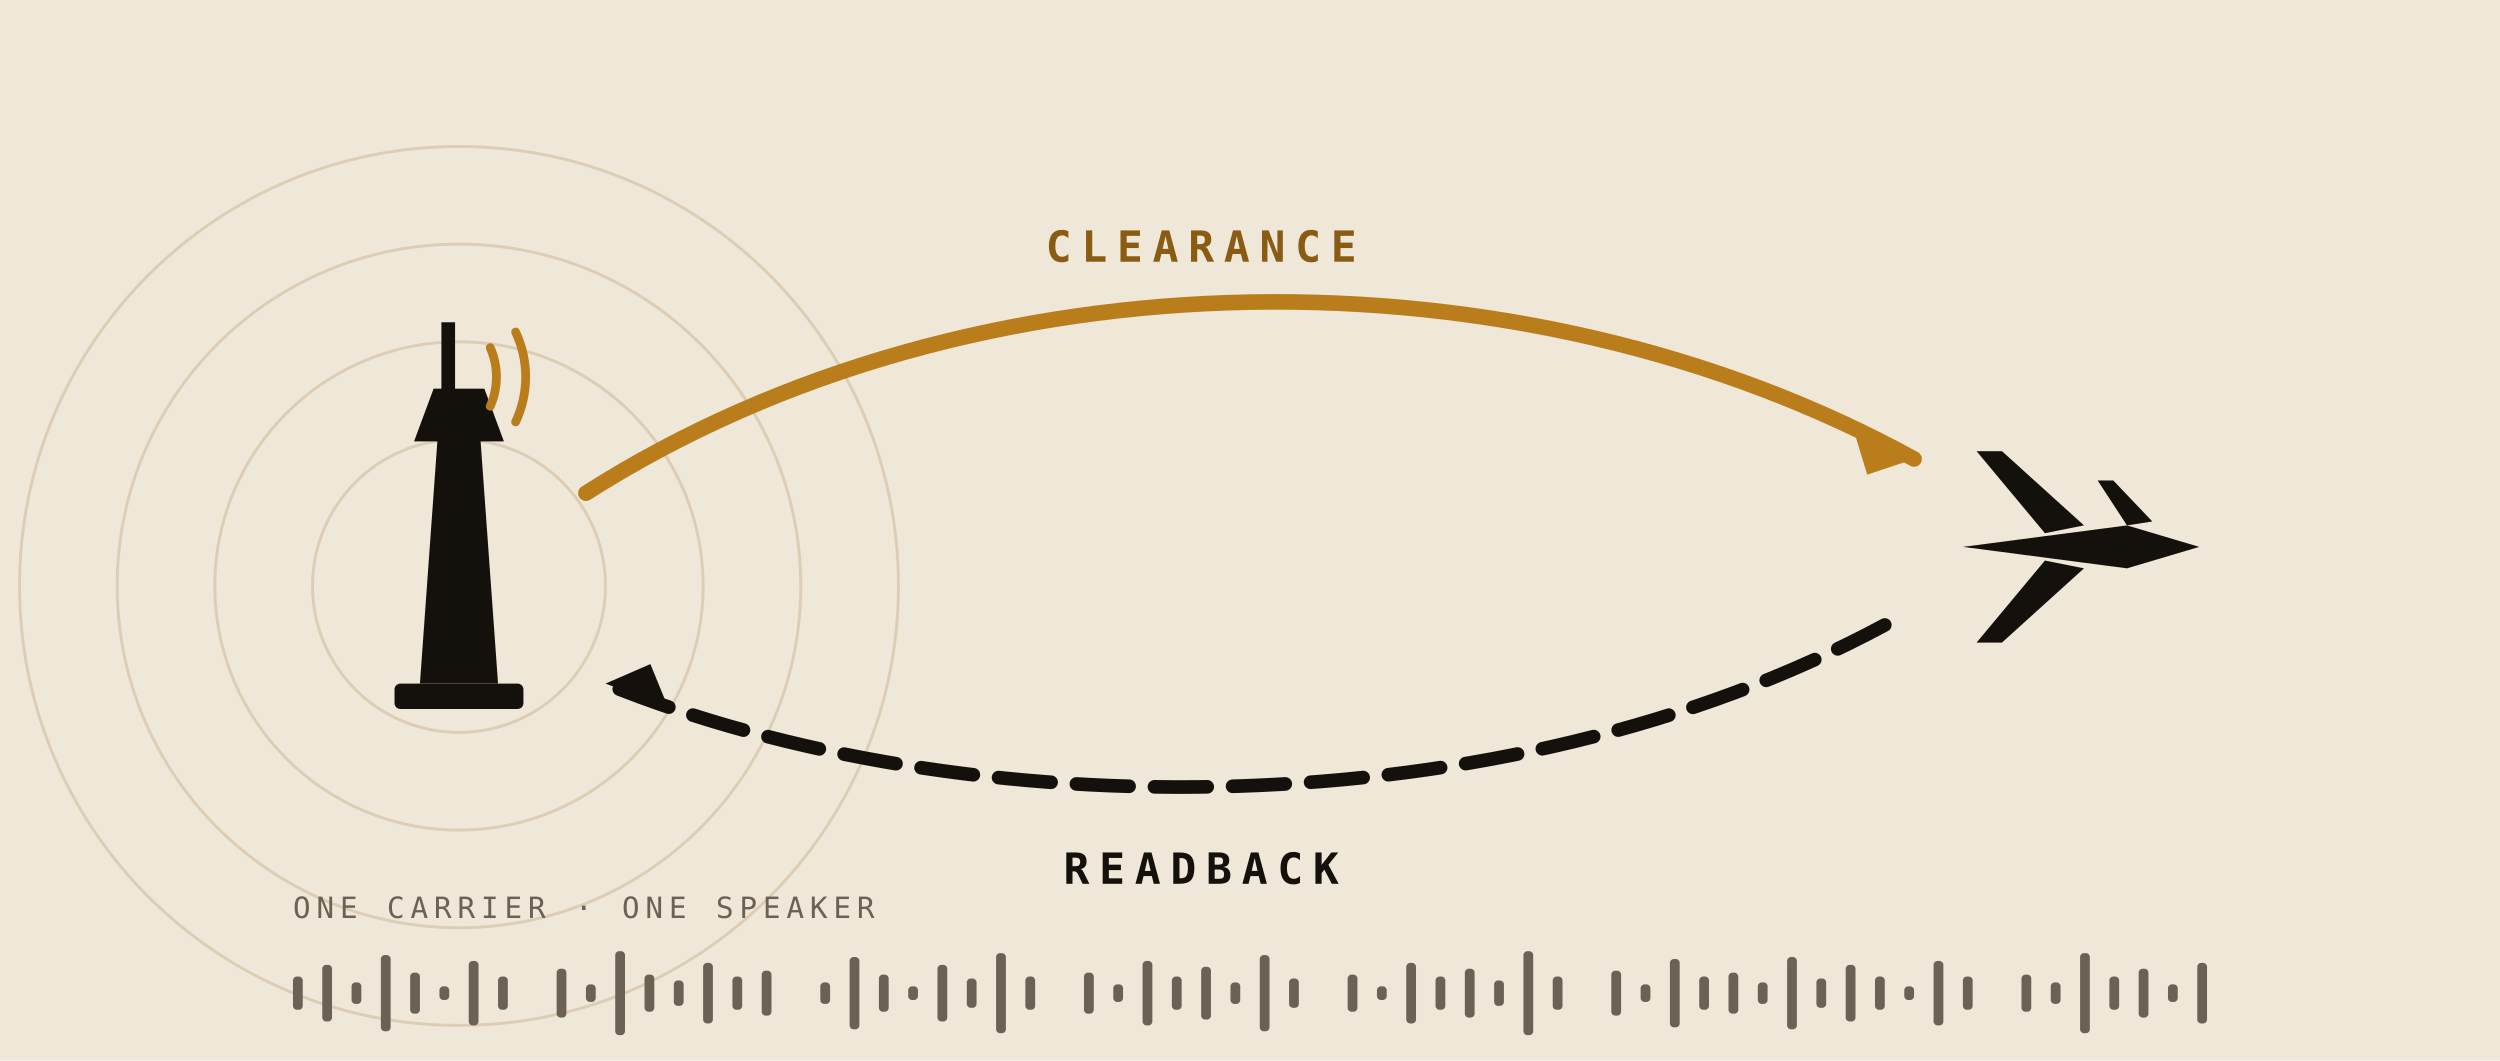
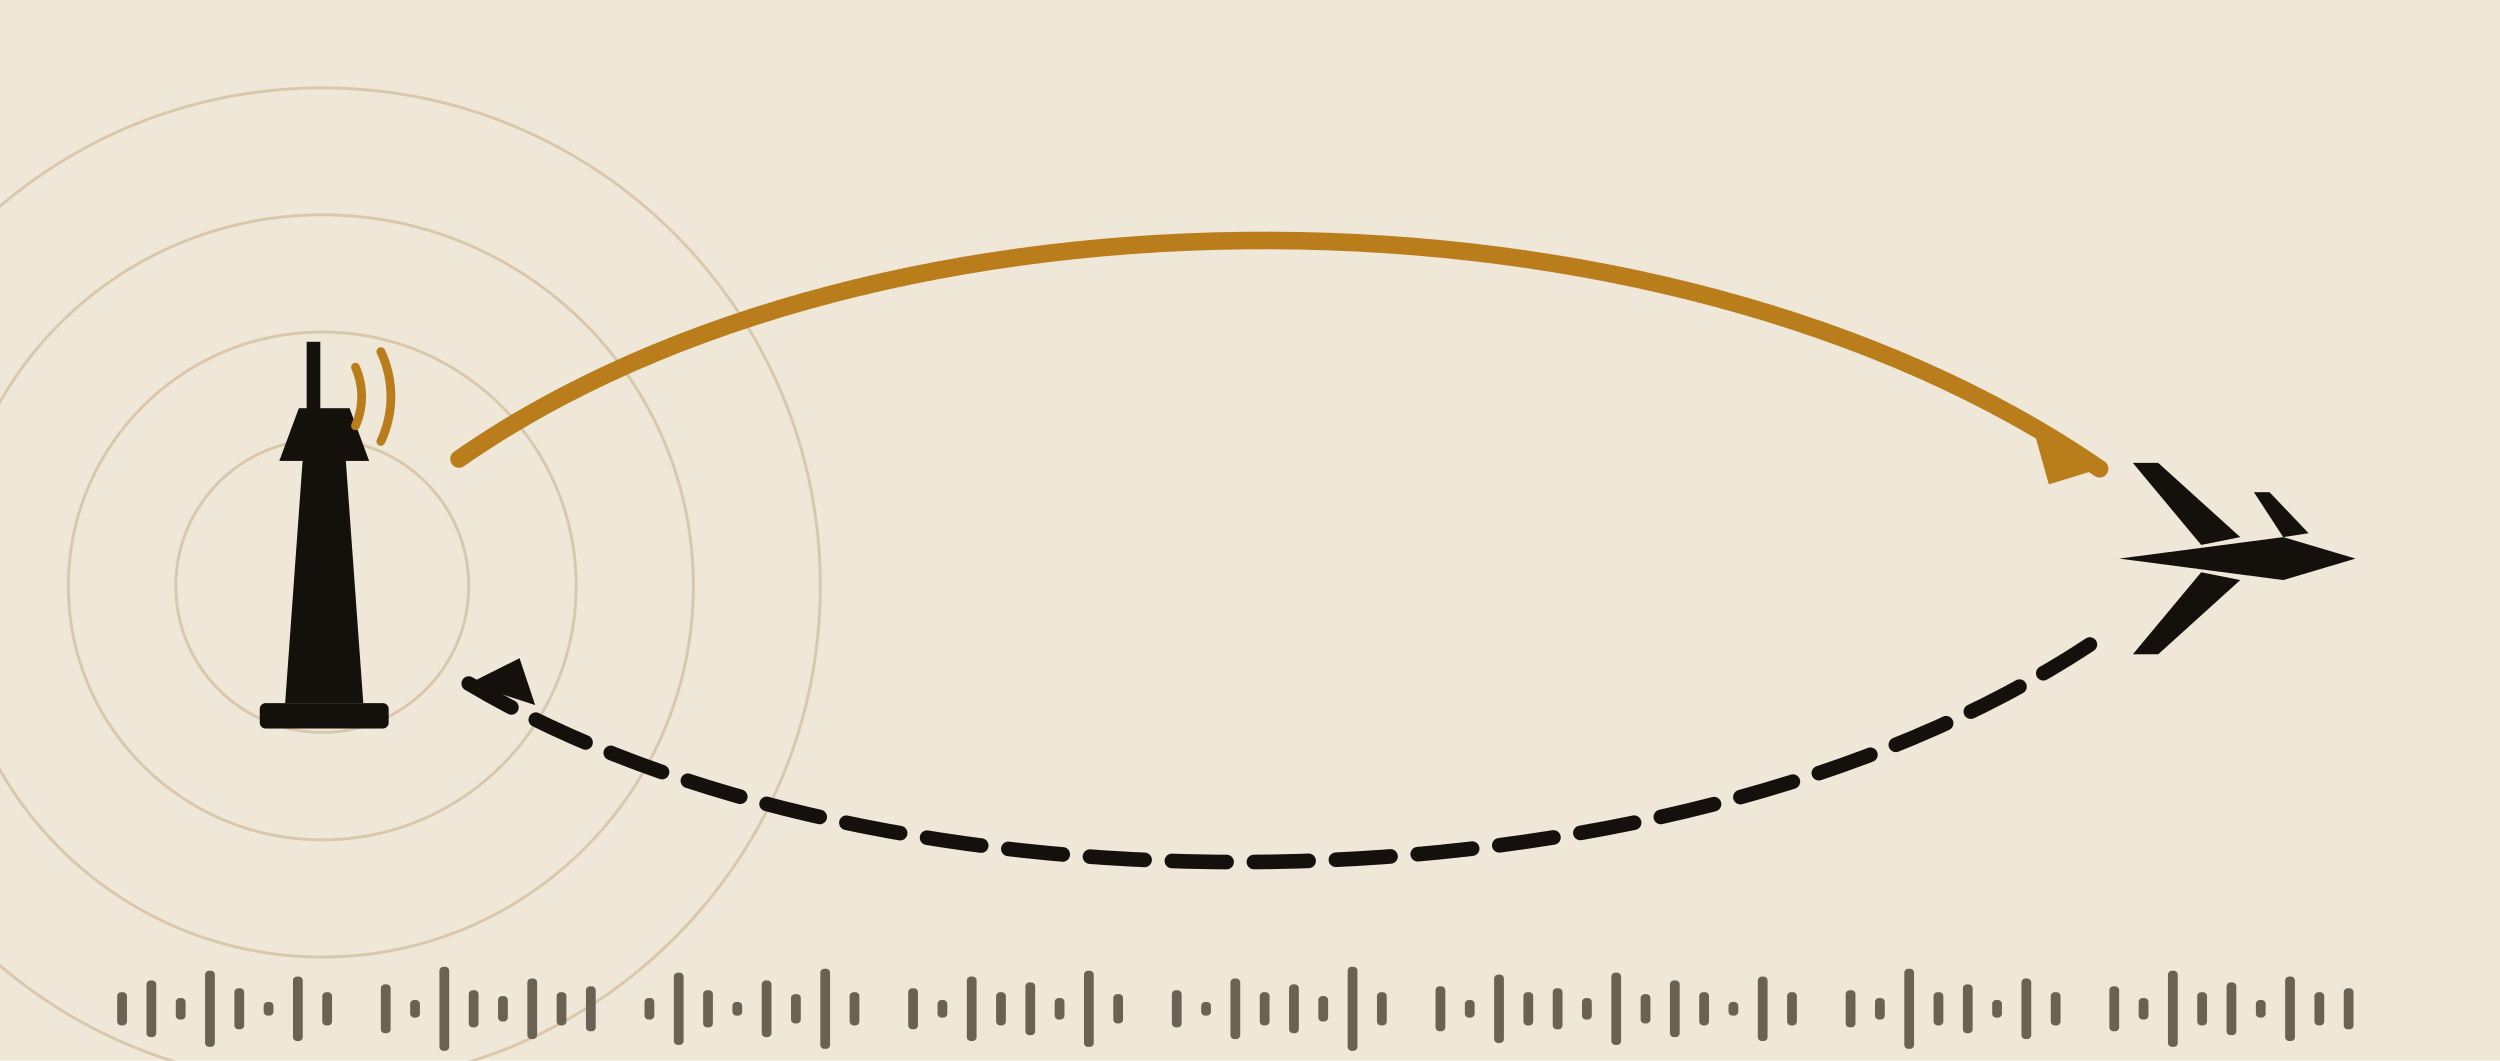
<svg xmlns="http://www.w3.org/2000/svg" width="2560" height="1086" viewBox="0 0 2560 1086" role="img">
  <rect width="2560" height="1086" fill="#efe7d8" />
-   <g fill="none" stroke="#8a5c13" stroke-opacity="0.18" stroke-width="3">
-     <circle cx="470" cy="600" r="150" />
-     <circle cx="470" cy="600" r="250" />
-     <circle cx="470" cy="600" r="350" />
-     <circle cx="470" cy="600" r="450" />
+   <g fill="none" stroke="#8a5c13" stroke-opacity="0.22" stroke-width="3">
+     <circle cx="330" cy="600" r="150" />
+     <circle cx="330" cy="600" r="260" />
+     <circle cx="330" cy="600" r="380" />
+     <circle cx="330" cy="600" r="510" />
  </g>
-   <path d="M 600 505 C 1000 250, 1560 250, 1960 470" fill="none" stroke="#b97d1c" stroke-width="16" stroke-linecap="round" />
-   <path d="M 1960 470 l -62 -30 l 14 46 z" fill="#b97d1c" />
-   <text x="1230" y="268" font-family="Consolas, 'DejaVu Sans Mono', monospace" font-size="44" font-weight="700" fill="#8a5c13" letter-spacing="10" text-anchor="middle">CLEARANCE</text>
-   <path d="M 1930 640 C 1540 850, 990 850, 620 700" fill="none" stroke="#14110d" stroke-width="14" stroke-linecap="round" stroke-dasharray="54 26" />
-   <path d="M 620 700 l 64 24 l -18 -44 z" fill="#14110d" />
-   <text x="1230" y="905" font-family="Consolas, 'DejaVu Sans Mono', monospace" font-size="44" font-weight="700" fill="#14110d" letter-spacing="10" text-anchor="middle">READBACK</text>
+   <path d="M 470 470 C 900 170, 1700 170, 2150 480" fill="none" stroke="#b97d1c" stroke-width="18" stroke-linecap="round" />
+   <path d="M 2150 480 l -66 -34 l 14 50 z" fill="#b97d1c" />
+   <path d="M 2140 660 C 1700 950, 900 950, 480 700" fill="none" stroke="#14110d" stroke-width="15" stroke-linecap="round" stroke-dasharray="56 28" />
+   <path d="M 480 700 l 68 22 l -16 -48 z" fill="#14110d" />
  <g fill="#14110d">
-     <path d="M 430 700 l 18 -250 l 44 0 l 18 250 z" />
-     <rect x="404" y="700" width="132" height="26" rx="6" />
-     <path d="M 424 452 l 92 0 l -20 -54 l -52 0 z" />
-     <rect x="452" y="330" width="14" height="72" />
+     <path d="M 292 720 l 18 -250 l 44 0 l 18 250 z" />
+     <rect x="266" y="720" width="132" height="26" rx="6" />
+     <path d="M 286 472 l 92 0 l -20 -54 l -52 0 z" />
+     <rect x="314" y="350" width="14" height="72" />
  </g>
  <g fill="none" stroke="#b97d1c" stroke-width="9" stroke-linecap="round">
-     <path d="M 502 356 a 74 74 0 0 1 0 60" />
-     <path d="M 528 340 a 108 108 0 0 1 0 92" />
+     <path d="M 364 376 a 74 74 0 0 1 0 60" />
+     <path d="M 390 360 a 108 108 0 0 1 0 92" />
  </g>
  <g fill="#14110d">
-     <path d="M 2010 560 l 168 -22 l 74 22 l -74 22 l -168 -22 z" />
-     <path d="M 2094 546 l -70 -84 l 26 0 l 84 76 z" />
-     <path d="M 2094 574 l -70 84 l 26 0 l 84 -76 z" />
-     <path d="M 2178 538 l -30 -46 l 16 0 l 40 42 z" />
+     <path d="M 2170 572 l 168 -22 l 74 22 l -74 22 l -168 -22 z" />
+     <path d="M 2254 558 l -70 -84 l 26 0 l 84 76 z" />
+     <path d="M 2254 586 l -70 84 l 26 0 l 84 -76 z" />
+     <path d="M 2338 550 l -30 -46 l 16 0 l 40 42 z" />
  </g>
  <g fill="#6b6154">
-     <rect x="300" y="1000" width="10" height="34" rx="4" />
-     <rect x="330" y="988" width="10" height="58" rx="4" />
-     <rect x="360" y="1006" width="10" height="22" rx="4" />
-     <rect x="390" y="978" width="10" height="78" rx="4" />
-     <rect x="420" y="996" width="10" height="42" rx="4" />
-     <rect x="450" y="1010" width="10" height="14" rx="4" />
-     <rect x="480" y="984" width="10" height="66" rx="4" />
-     <rect x="510" y="1000" width="10" height="34" rx="4" />
-     <rect x="570" y="992" width="10" height="50" rx="4" />
-     <rect x="600" y="1008" width="10" height="18" rx="4" />
-     <rect x="630" y="974" width="10" height="86" rx="4" />
-     <rect x="660" y="998" width="10" height="38" rx="4" />
-     <rect x="690" y="1004" width="10" height="26" rx="4" />
-     <rect x="720" y="986" width="10" height="62" rx="4" />
-     <rect x="750" y="1000" width="10" height="34" rx="4" />
-     <rect x="780" y="994" width="10" height="46" rx="4" />
-     <rect x="840" y="1006" width="10" height="22" rx="4" />
-     <rect x="870" y="980" width="10" height="74" rx="4" />
-     <rect x="900" y="998" width="10" height="38" rx="4" />
-     <rect x="930" y="1010" width="10" height="14" rx="4" />
-     <rect x="960" y="988" width="10" height="58" rx="4" />
-     <rect x="990" y="1002" width="10" height="30" rx="4" />
-     <rect x="1020" y="976" width="10" height="82" rx="4" />
-     <rect x="1050" y="1000" width="10" height="34" rx="4" />
-     <rect x="1110" y="996" width="10" height="42" rx="4" />
-     <rect x="1140" y="1008" width="10" height="18" rx="4" />
-     <rect x="1170" y="984" width="10" height="66" rx="4" />
-     <rect x="1200" y="1000" width="10" height="34" rx="4" />
-     <rect x="1230" y="990" width="10" height="54" rx="4" />
-     <rect x="1260" y="1006" width="10" height="22" rx="4" />
-     <rect x="1290" y="978" width="10" height="78" rx="4" />
-     <rect x="1320" y="1002" width="10" height="30" rx="4" />
-     <rect x="1380" y="998" width="10" height="38" rx="4" />
-     <rect x="1410" y="1010" width="10" height="14" rx="4" />
-     <rect x="1440" y="986" width="10" height="62" rx="4" />
-     <rect x="1470" y="1000" width="10" height="34" rx="4" />
-     <rect x="1500" y="992" width="10" height="50" rx="4" />
-     <rect x="1530" y="1004" width="10" height="26" rx="4" />
-     <rect x="1560" y="974" width="10" height="86" rx="4" />
-     <rect x="1590" y="1000" width="10" height="34" rx="4" />
-     <rect x="1650" y="994" width="10" height="46" rx="4" />
-     <rect x="1680" y="1008" width="10" height="18" rx="4" />
-     <rect x="1710" y="982" width="10" height="70" rx="4" />
-     <rect x="1740" y="1000" width="10" height="34" rx="4" />
-     <rect x="1770" y="996" width="10" height="42" rx="4" />
-     <rect x="1800" y="1006" width="10" height="22" rx="4" />
-     <rect x="1830" y="980" width="10" height="74" rx="4" />
-     <rect x="1860" y="1002" width="10" height="30" rx="4" />
-     <rect x="1890" y="988" width="10" height="58" rx="4" />
-     <rect x="1920" y="1000" width="10" height="34" rx="4" />
-     <rect x="1950" y="1010" width="10" height="14" rx="4" />
-     <rect x="1980" y="984" width="10" height="66" rx="4" />
-     <rect x="2010" y="1000" width="10" height="34" rx="4" />
-     <rect x="2070" y="998" width="10" height="38" rx="4" />
-     <rect x="2100" y="1006" width="10" height="22" rx="4" />
-     <rect x="2130" y="976" width="10" height="82" rx="4" />
-     <rect x="2160" y="1000" width="10" height="34" rx="4" />
-     <rect x="2190" y="992" width="10" height="50" rx="4" />
-     <rect x="2220" y="1008" width="10" height="18" rx="4" />
-     <rect x="2250" y="986" width="10" height="62" rx="4" />
+     <rect x="120" y="1016" width="10" height="34" rx="4" />
+     <rect x="150" y="1004" width="10" height="58" rx="4" />
+     <rect x="180" y="1022" width="10" height="22" rx="4" />
+     <rect x="210" y="994" width="10" height="78" rx="4" />
+     <rect x="240" y="1012" width="10" height="42" rx="4" />
+     <rect x="270" y="1026" width="10" height="14" rx="4" />
+     <rect x="300" y="1000" width="10" height="66" rx="4" />
+     <rect x="330" y="1016" width="10" height="34" rx="4" />
+     <rect x="390" y="1008" width="10" height="50" rx="4" />
+     <rect x="420" y="1024" width="10" height="18" rx="4" />
+     <rect x="450" y="990" width="10" height="86" rx="4" />
+     <rect x="480" y="1014" width="10" height="38" rx="4" />
+     <rect x="510" y="1020" width="10" height="26" rx="4" />
+     <rect x="540" y="1002" width="10" height="62" rx="4" />
+     <rect x="570" y="1016" width="10" height="34" rx="4" />
+     <rect x="600" y="1010" width="10" height="46" rx="4" />
+     <rect x="660" y="1022" width="10" height="22" rx="4" />
+     <rect x="690" y="996" width="10" height="74" rx="4" />
+     <rect x="720" y="1014" width="10" height="38" rx="4" />
+     <rect x="750" y="1026" width="10" height="14" rx="4" />
+     <rect x="780" y="1004" width="10" height="58" rx="4" />
+     <rect x="810" y="1018" width="10" height="30" rx="4" />
+     <rect x="840" y="992" width="10" height="82" rx="4" />
+     <rect x="870" y="1016" width="10" height="34" rx="4" />
+     <rect x="930" y="1012" width="10" height="42" rx="4" />
+     <rect x="960" y="1024" width="10" height="18" rx="4" />
+     <rect x="990" y="1000" width="10" height="66" rx="4" />
+     <rect x="1020" y="1016" width="10" height="34" rx="4" />
+     <rect x="1050" y="1006" width="10" height="54" rx="4" />
+     <rect x="1080" y="1022" width="10" height="22" rx="4" />
+     <rect x="1110" y="994" width="10" height="78" rx="4" />
+     <rect x="1140" y="1018" width="10" height="30" rx="4" />
+     <rect x="1200" y="1014" width="10" height="38" rx="4" />
+     <rect x="1230" y="1026" width="10" height="14" rx="4" />
+     <rect x="1260" y="1002" width="10" height="62" rx="4" />
+     <rect x="1290" y="1016" width="10" height="34" rx="4" />
+     <rect x="1320" y="1008" width="10" height="50" rx="4" />
+     <rect x="1350" y="1020" width="10" height="26" rx="4" />
+     <rect x="1380" y="990" width="10" height="86" rx="4" />
+     <rect x="1410" y="1016" width="10" height="34" rx="4" />
+     <rect x="1470" y="1010" width="10" height="46" rx="4" />
+     <rect x="1500" y="1024" width="10" height="18" rx="4" />
+     <rect x="1530" y="998" width="10" height="70" rx="4" />
+     <rect x="1560" y="1016" width="10" height="34" rx="4" />
+     <rect x="1590" y="1012" width="10" height="42" rx="4" />
+     <rect x="1620" y="1022" width="10" height="22" rx="4" />
+     <rect x="1650" y="996" width="10" height="74" rx="4" />
+     <rect x="1680" y="1018" width="10" height="30" rx="4" />
+     <rect x="1710" y="1004" width="10" height="58" rx="4" />
+     <rect x="1740" y="1016" width="10" height="34" rx="4" />
+     <rect x="1770" y="1026" width="10" height="14" rx="4" />
+     <rect x="1800" y="1000" width="10" height="66" rx="4" />
+     <rect x="1830" y="1016" width="10" height="34" rx="4" />
+     <rect x="1890" y="1014" width="10" height="38" rx="4" />
+     <rect x="1920" y="1022" width="10" height="22" rx="4" />
+     <rect x="1950" y="992" width="10" height="82" rx="4" />
+     <rect x="1980" y="1016" width="10" height="34" rx="4" />
+     <rect x="2010" y="1008" width="10" height="50" rx="4" />
+     <rect x="2040" y="1024" width="10" height="18" rx="4" />
+     <rect x="2070" y="1002" width="10" height="62" rx="4" />
+     <rect x="2100" y="1016" width="10" height="34" rx="4" />
+     <rect x="2160" y="1010" width="10" height="46" rx="4" />
+     <rect x="2190" y="1022" width="10" height="22" rx="4" />
+     <rect x="2220" y="994" width="10" height="78" rx="4" />
+     <rect x="2250" y="1016" width="10" height="34" rx="4" />
+     <rect x="2280" y="1006" width="10" height="54" rx="4" />
+     <rect x="2310" y="1024" width="10" height="18" rx="4" />
+     <rect x="2340" y="1000" width="10" height="66" rx="4" />
+     <rect x="2370" y="1016" width="10" height="34" rx="4" />
+     <rect x="2400" y="1012" width="10" height="42" rx="4" />
  </g>
-   <text x="300" y="940" font-family="Consolas, 'DejaVu Sans Mono', monospace" font-size="30" fill="#6b6154" letter-spacing="6">ONE CARRIER · ONE SPEAKER</text>
</svg>
